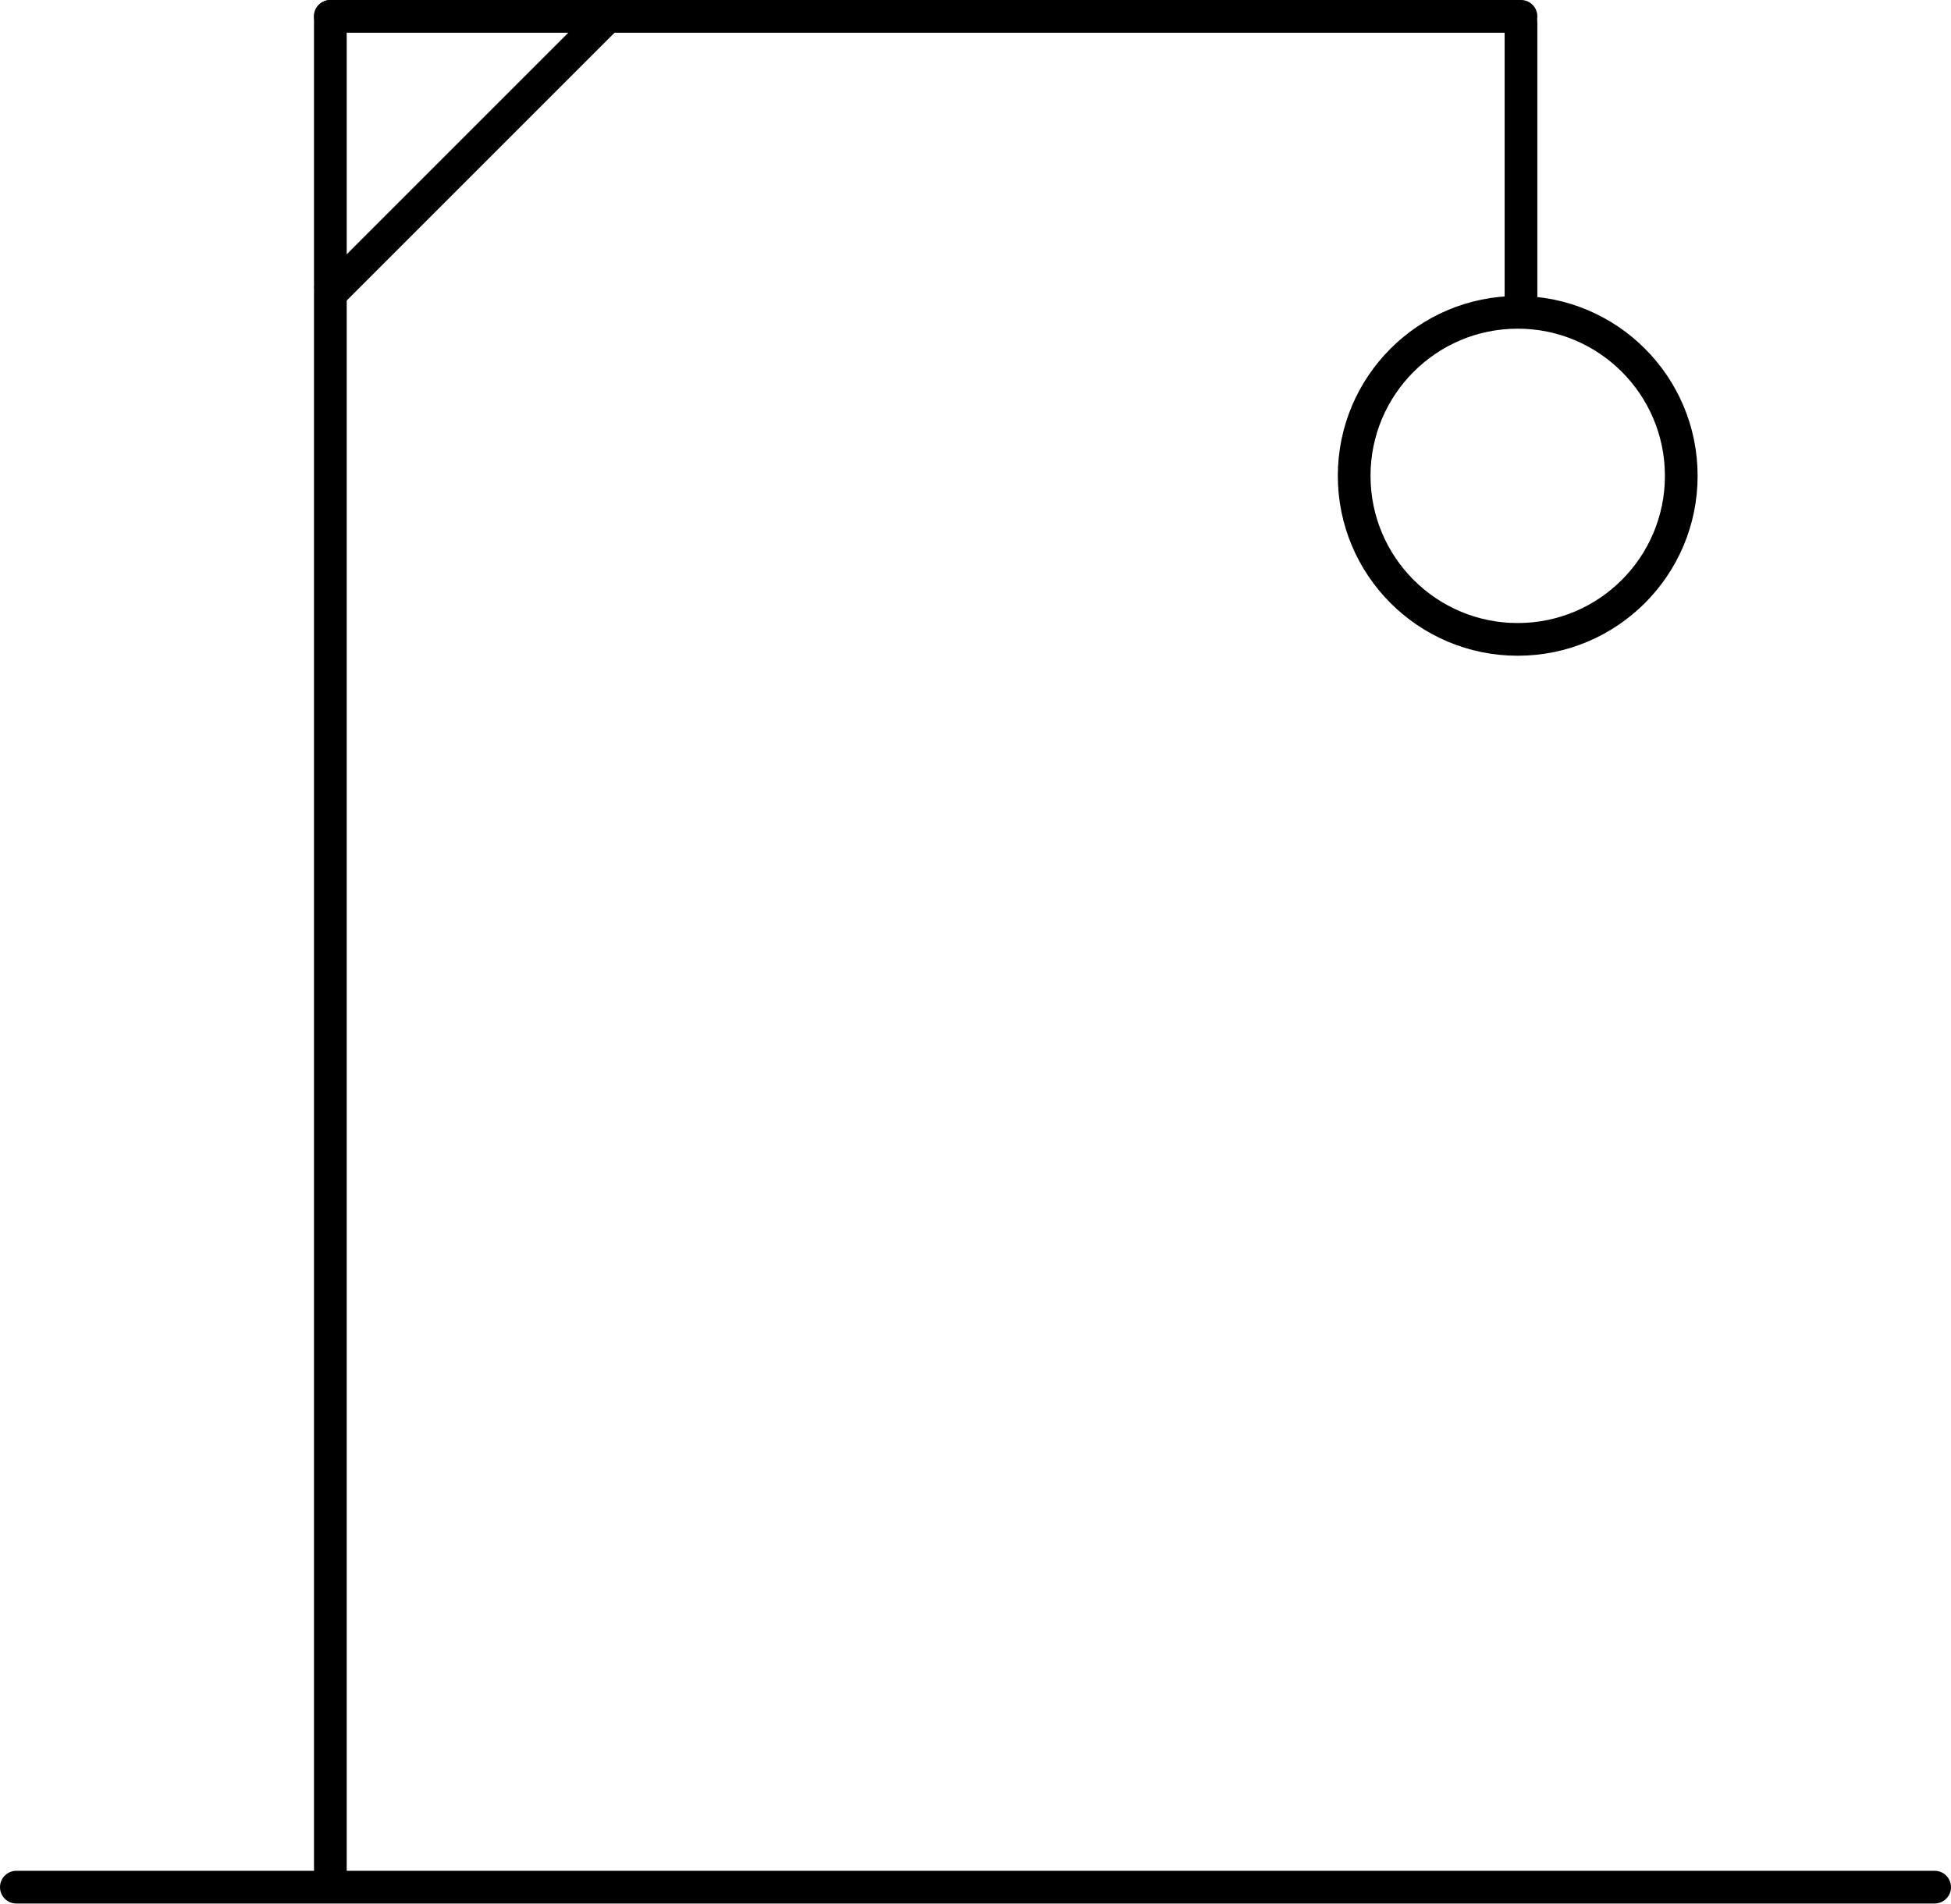
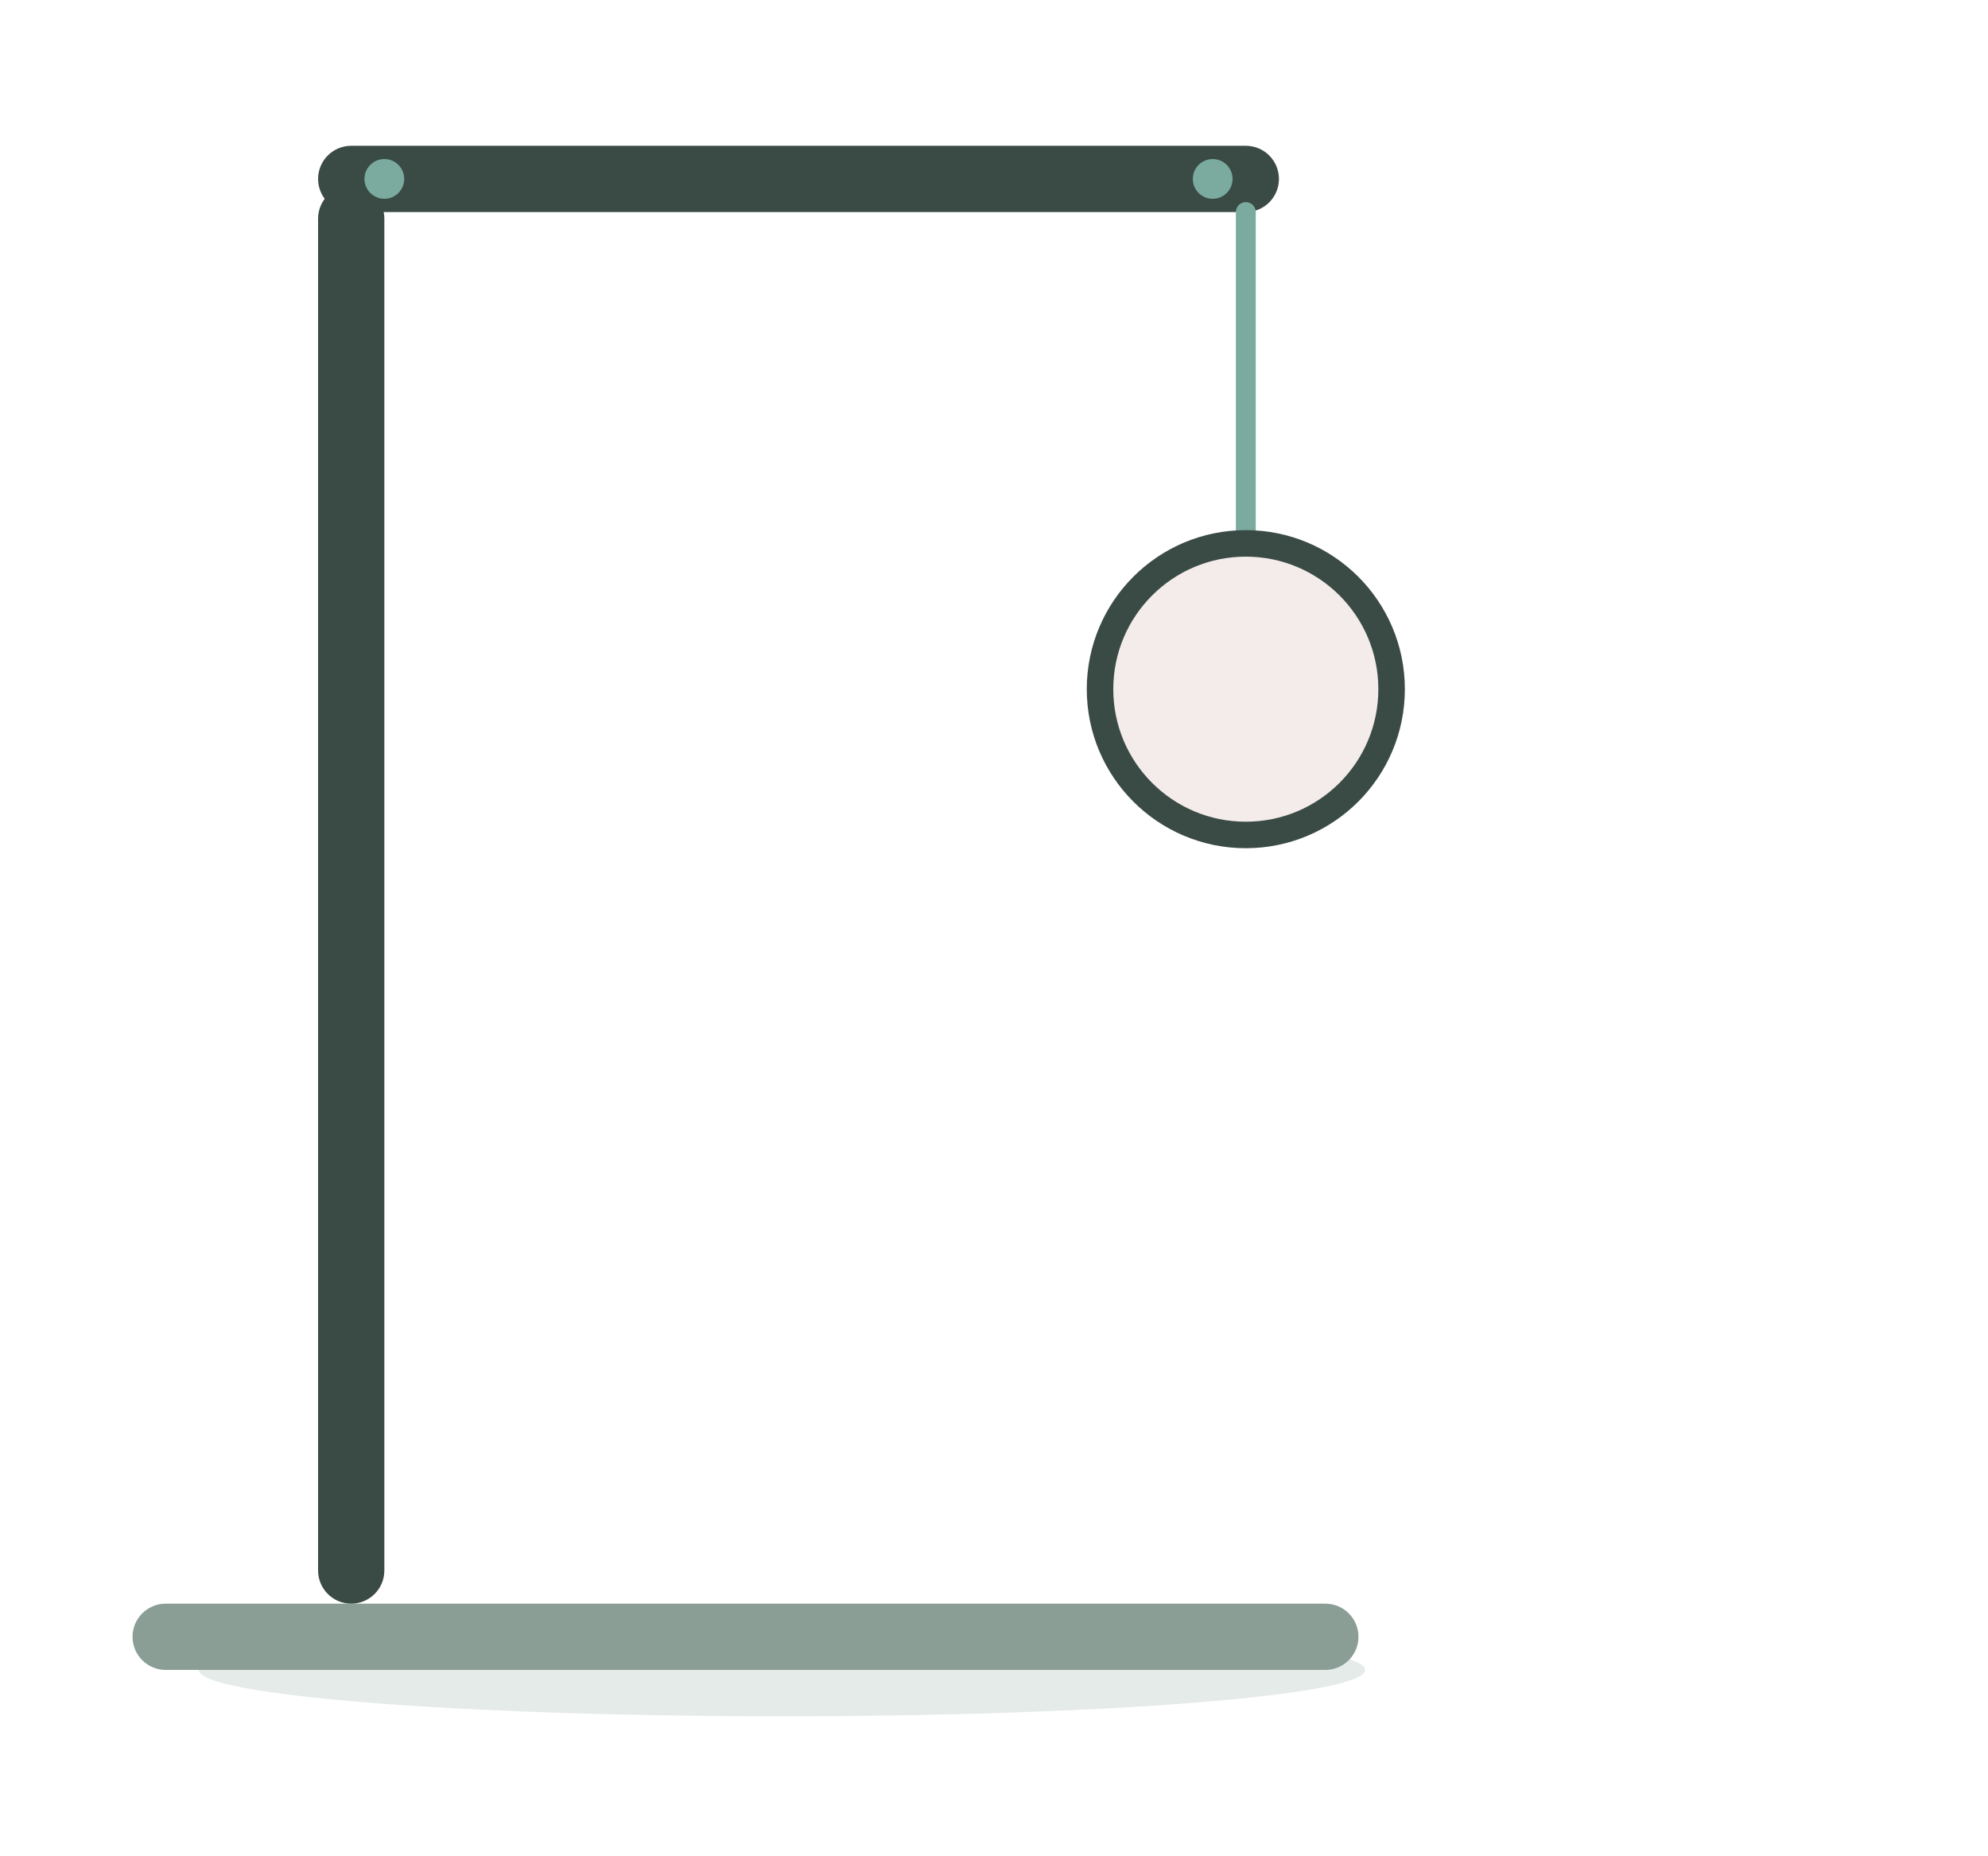
- <svg xmlns="http://www.w3.org/2000/svg" width="298.232" height="291" viewBox="0 0 298.232 291">
-   <g id="Group_691" data-name="Group 691" transform="translate(-219 -183)">
-     <rect id="Rectangle_2974" data-name="Rectangle 2974" width="5" height="61.733" transform="translate(310.627 183.247) rotate(45)" />
-     <rect id="Rectangle_2966" data-name="Rectangle 2966" width="5" height="298.232" rx="2.5" transform="translate(517.232 469) rotate(90)" />
-     <g id="Ellipse_32" data-name="Ellipse 32" transform="translate(423.5 228.247)" fill="none" stroke="#000" stroke-width="5">
-       <circle cx="27.5" cy="27.5" r="27.5" stroke="none" />
-       <circle cx="27.5" cy="27.5" r="25" fill="none" />
-     </g>
-     <rect id="Rectangle_2987" data-name="Rectangle 2987" width="5" height="289" rx="2.5" transform="translate(267 183)" />
-     <rect id="Rectangle_2988" data-name="Rectangle 2988" width="187" height="5" rx="2.5" transform="translate(267 183)" />
-     <rect id="Rectangle_2989" data-name="Rectangle 2989" width="5" height="49" rx="2.5" transform="translate(449 184)" />
-   </g>
+ <svg xmlns="http://www.w3.org/2000/svg" width="300" height="280" viewBox="0 0 300 280" fill="none">
+   <ellipse cx="118" cy="252" rx="88" ry="7" fill="#c5d3cc" opacity="0.45" />
+   <rect x="20" y="242" width="185" height="10" rx="5" fill="#8a9e96" />
+   <rect x="48" y="28" width="10" height="214" rx="5" fill="#3a4a45" />
+   <rect x="48" y="22" width="145" height="10" rx="5" fill="#3a4a45" />
+   <circle cx="58" cy="27" r="3" fill="#7aab9e" />
+   <circle cx="183" cy="27" r="3" fill="#7aab9e" />
+   <path d="M188 32 L188 82" stroke="#7aab9e" stroke-width="3" stroke-linecap="round" />
+   <circle cx="188" cy="104" r="22" stroke="#3a4a45" stroke-width="4" fill="#f3ecea" />
</svg>
